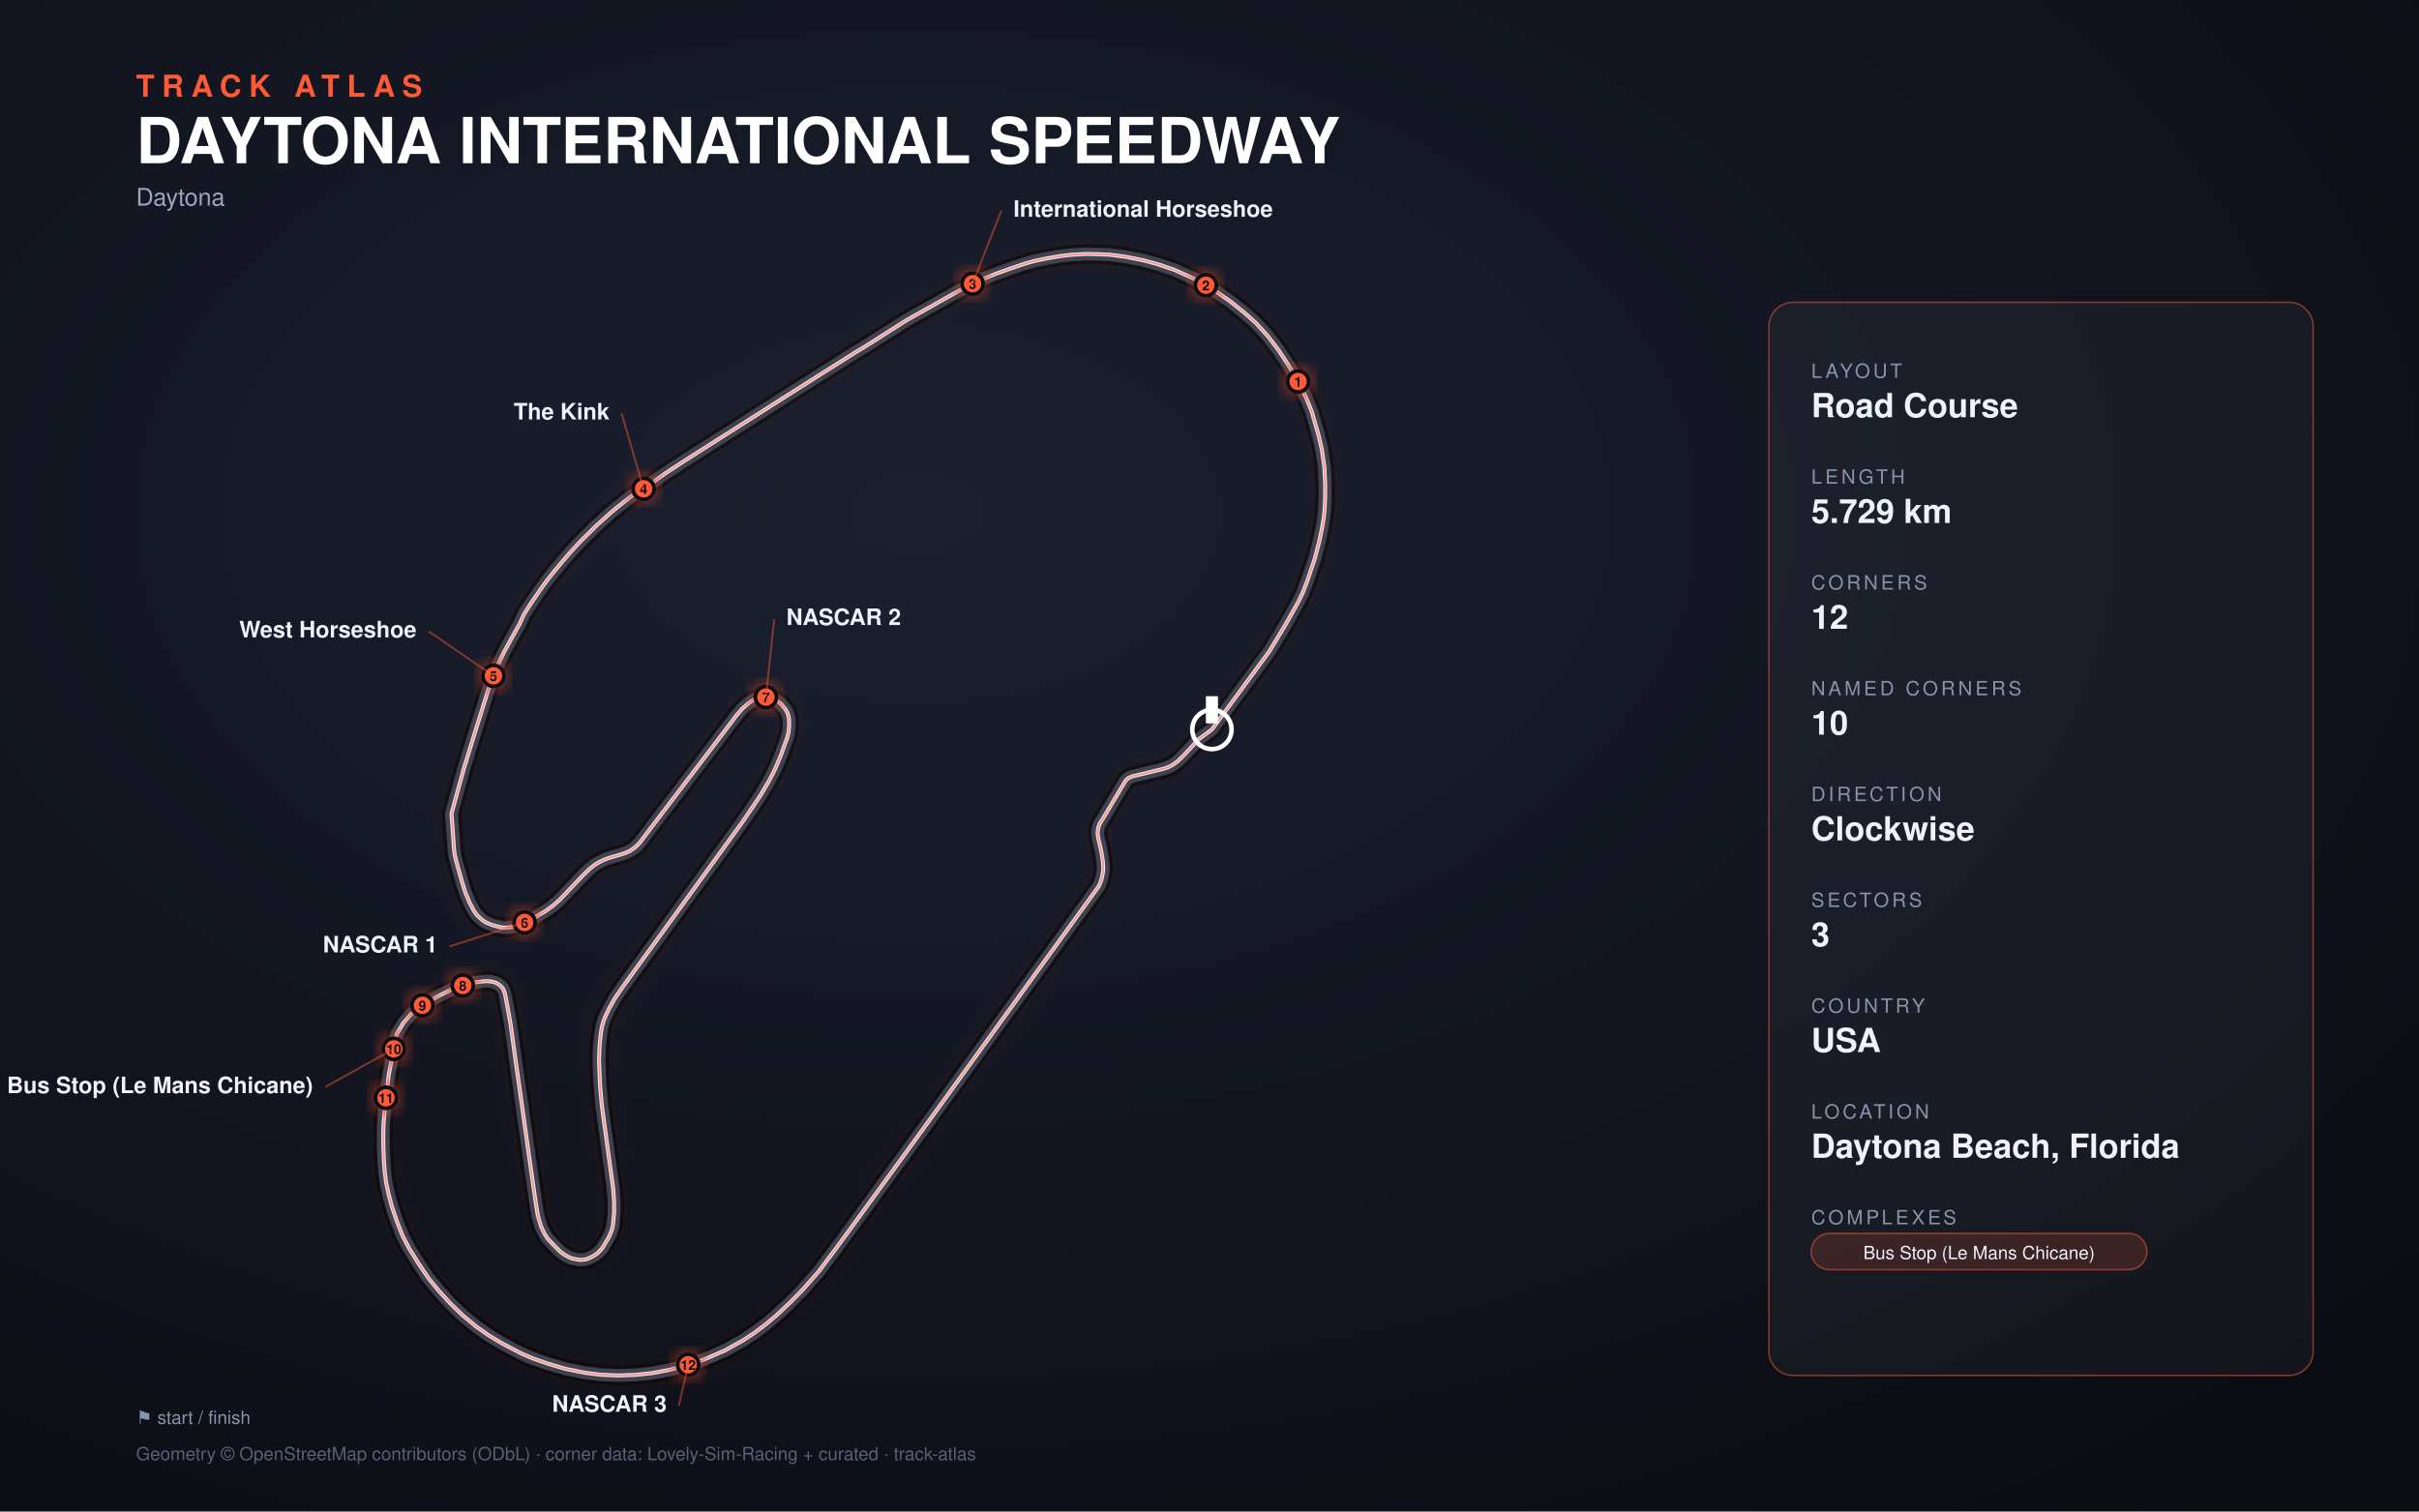
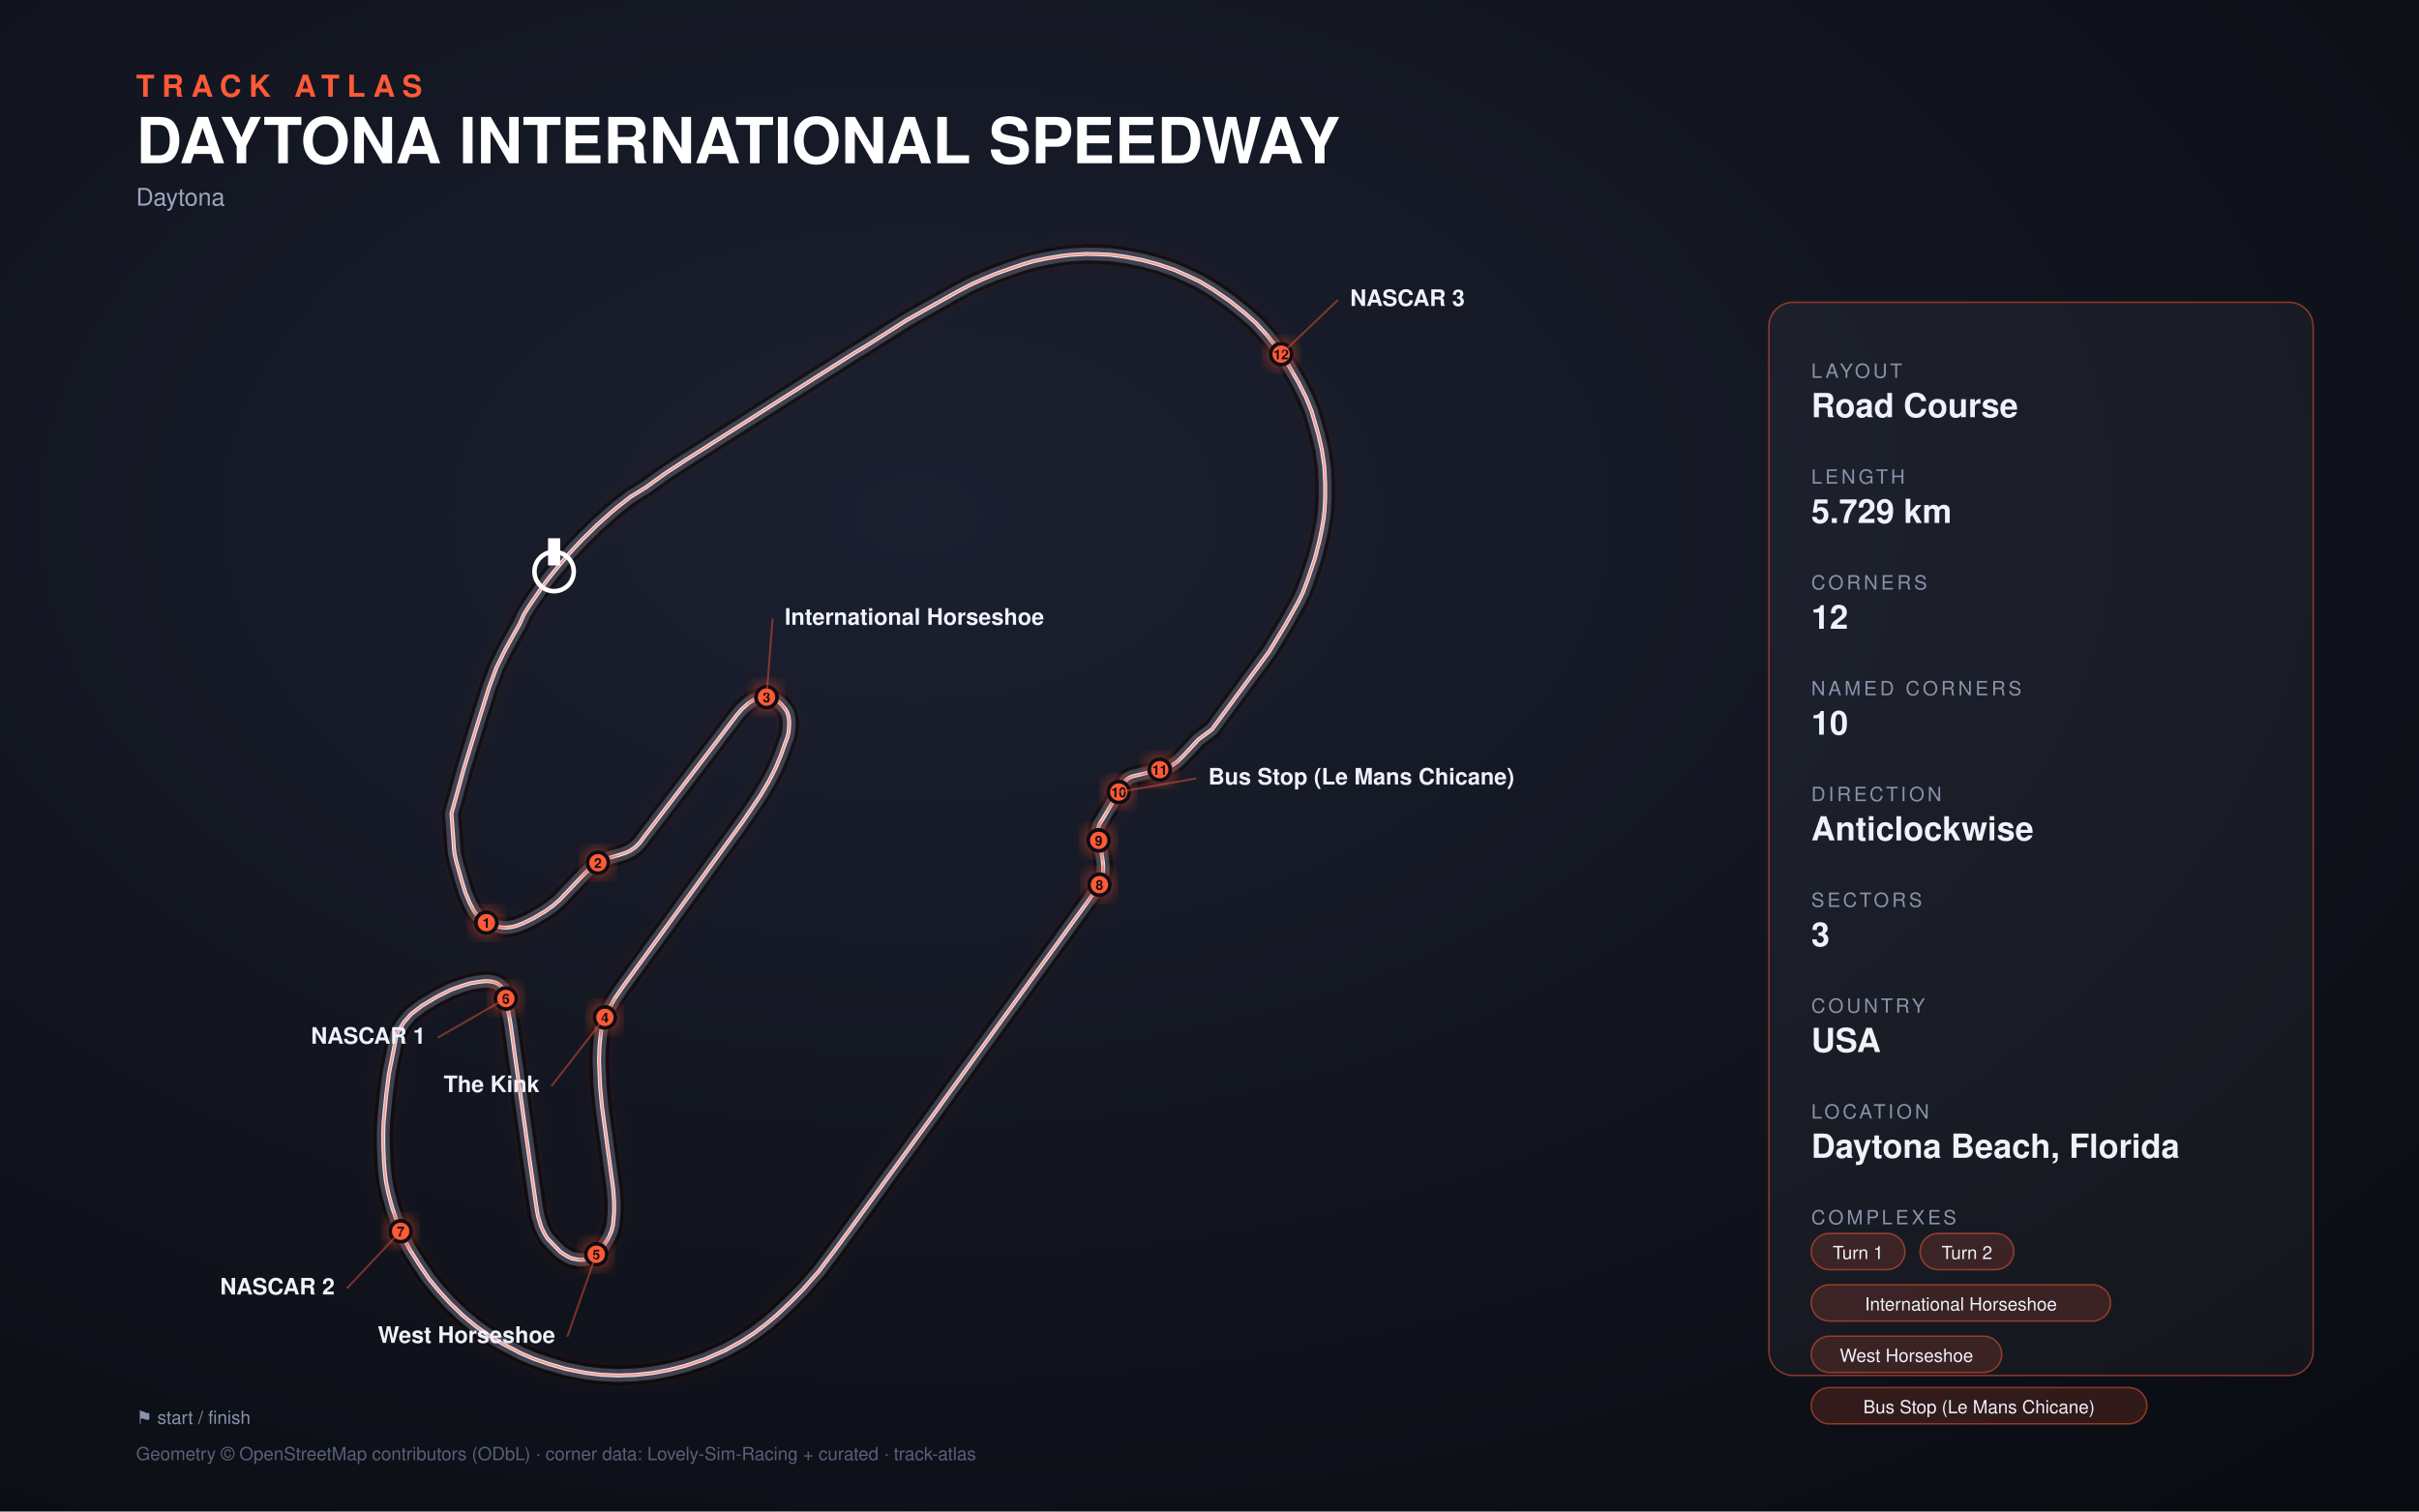
<svg xmlns="http://www.w3.org/2000/svg" width="1600" height="1000" viewBox="0 0 1600 1000" font-family="Helvetica, Arial, sans-serif">
  <defs>
    <radialGradient id="bg" cx="38%" cy="34%" r="85%">
      <stop offset="0%" stop-color="#1b2030" />
      <stop offset="55%" stop-color="#12151f" />
      <stop offset="100%" stop-color="#0a0c12" />
    </radialGradient>
    <linearGradient id="accent" x1="0" y1="0" x2="1" y2="1">
      <stop offset="0%" stop-color="#ff5a36" />
      <stop offset="100%" stop-color="#ffffff" />
    </linearGradient>
    <filter id="glow" x="-40%" y="-40%" width="180%" height="180%">
      <feGaussianBlur stdDeviation="6" result="b" />
      <feMerge>
        <feMergeNode in="b" />
        <feMergeNode in="SourceGraphic" />
      </feMerge>
    </filter>
  </defs>
  <rect width="1600" height="1000" fill="url(#bg)" />
  <path d="M 801.6,482.6 L 839.6,430.9 L 850.2,413.4 L 858.8,398.1 L 861.7,392.1 L 864.9,383.7 L 869.7,369.4 L 872.6,358.2 L 874.4,349.5 L 875.5,343.0 L 876.1,337.3 L 876.5,329.2 L 876.5,320.1 L 876.0,309.1 L 874.3,297.4 L 872.0,287.5 L 867.6,272.2 L 863.9,263.1 L 858.9,253.1 L 852.1,241.4 L 845.4,231.3 L 838.6,222.4 L 830.6,213.6 L 823.3,207.1 L 813.6,199.3 L 802.6,191.7 L 793.5,186.2 L 785.0,182.2 L 776.7,178.5 L 765.7,174.8 L 756.2,172.2 L 744.6,169.9 L 734.0,168.5 L 726.5,168.2 L 718.8,168.0 L 708.1,168.6 L 701.5,169.4 L 692.6,170.9 L 684.0,172.7 L 676.7,174.8 L 668.2,177.7 L 658.7,181.1 L 651.2,184.2 L 642.7,188.0 L 633.3,192.9 L 599.7,211.8 L 571.5,229.7 L 566.1,232.9 L 519.8,262.2 L 490.3,281.0 L 453.6,304.3 L 439.7,313.4 L 427.1,322.5 L 416.9,328.8 L 412.6,332.2 L 408.6,335.3 L 404.1,339.1 L 399.4,343.3 L 394.7,347.5 L 390.0,352.2 L 385.3,356.8 L 380.7,361.6 L 376.0,366.8 L 371.5,372.1 L 366.5,378.1 L 362.1,383.6 L 358.3,388.8 L 354.1,394.9 L 350.3,400.5 L 346.5,406.5 L 343.7,412.8 L 338.3,422.4 L 333.7,430.8 L 328.4,441.6 L 323.4,455.0 L 315.0,481.8 L 306.8,508.5 L 298.6,538.3 L 299.9,555.8 L 300.2,561.0 L 300.7,565.2 L 301.8,570.0 L 305.3,582.4 L 307.8,590.5 L 310.7,597.4 L 313.5,602.7 L 315.8,605.8 L 319.4,609.0 L 321.7,610.4 L 325.3,611.9 L 328.9,612.9 L 331.9,613.6 L 334.6,613.7 L 337.1,613.5 L 339.8,613.0 L 342.7,612.1 L 346.0,610.8 L 352.7,607.6 L 360.7,602.8 L 365.6,599.3 L 370.0,595.5 L 385.1,579.6 L 389.7,575.1 L 393.2,572.3 L 395.9,570.6 L 399.5,568.8 L 403.5,567.4 L 410.3,565.4 L 413.7,564.3 L 416.9,562.8 L 420.2,560.5 L 423.3,557.4 L 426.0,553.7 L 475.4,488.8 L 486.9,473.6 L 490.8,469.0 L 495.4,465.0 L 498.2,463.2 L 500.8,462.1 L 503.8,461.3 L 506.3,461.1 L 509.1,461.4 L 511.3,462.2 L 513.9,463.6 L 516.5,465.6 L 519.4,469.1 L 520.8,471.5 L 521.6,474.2 L 522.0,477.4 L 521.9,480.7 L 521.6,484.4 L 520.7,488.1 L 519.2,492.1 L 516.6,499.4 L 513.3,507.4 L 511.3,511.5 L 508.5,516.9 L 503.0,526.2 L 498.1,533.5 L 491.3,543.5 L 454.9,593.7 L 416.4,646.7 L 411.7,653.2 L 406.6,660.6 L 402.9,667.2 L 400.2,672.9 L 399.1,675.8 L 398.2,679.0 L 397.5,683.1 L 397.0,687.2 L 396.5,693.0 L 396.2,701.8 L 396.9,718.5 L 398.1,731.7 L 401.7,758.1 L 402.7,765.3 L 405.6,786.6 L 406.2,795.3 L 406.2,802.3 L 405.4,810.8 L 404.5,814.3 L 402.7,818.5 L 398.3,825.9 L 395.0,829.3 L 392.9,830.7 L 390.5,832.0 L 388.1,833.0 L 386.0,833.4 L 383.5,833.5 L 381.5,833.2 L 378.3,832.6 L 375.9,831.5 L 373.1,829.9 L 370.6,828.1 L 367.7,825.2 L 364.9,822.3 L 362.1,819.3 L 360.1,816.1 L 357.9,811.5 L 355.8,804.5 L 354.7,798.0 L 349.8,763.8 L 342.7,713.3 L 340.9,700.8 L 337.7,677.4 L 335.2,663.6 L 333.9,657.1 L 332.7,654.0 L 331.2,652.4 L 329.6,651.0 L 327.5,650.0 L 324.6,649.3 L 322.3,649.1 L 320.0,649.2 L 316.0,649.7 L 310.8,650.6 L 305.6,652.2 L 298.3,654.8 L 288.7,659.6 L 278.9,665.5 L 271.9,670.9 L 267.0,676.5 L 262.4,684.1 L 260.1,696.0 L 257.3,710.1 L 255.4,724.7 L 253.7,743.0 L 253.5,751.1 L 253.6,760.0 L 254.0,769.1 L 254.5,775.3 L 255.3,781.9 L 256.9,789.6 L 259.2,798.3 L 262.6,808.3 L 266.3,817.6 L 270.6,825.9 L 276.9,836.0 L 283.6,845.9 L 290.0,853.7 L 297.7,862.2 L 305.8,870.0 L 314.8,877.5 L 323.3,883.5 L 332.1,888.8 L 344.7,895.4 L 352.6,898.8 L 362.4,902.2 L 374.0,905.6 L 386.9,908.2 L 397.3,909.5 L 408.9,910.0 L 420.2,909.6 L 431.5,908.4 L 442.6,906.3 L 453.2,903.6 L 466.5,899.1 L 479.7,893.3 L 491.1,887.0 L 498.6,882.1 L 506.3,876.3 L 513.8,870.0 L 522.4,861.9 L 530.9,853.3 L 541.6,841.1 L 552.5,826.6 L 563.4,811.7 L 607.1,751.7 L 726.8,586.3 L 727.8,583.9 L 728.4,582.3 L 729.0,580.0 L 729.4,577.7 L 729.7,575.5 L 729.7,573.5 L 729.6,571.2 L 729.3,568.8 L 728.9,566.2 L 728.4,563.1 L 726.5,554.9 L 726.2,553.1 L 726.0,551.6 L 726.1,550.0 L 726.3,548.3 L 726.8,546.6 L 727.4,544.9 L 729.5,541.6 L 744.3,516.8 L 745.1,515.9 L 746.1,515.0 L 747.5,514.2 L 749.5,513.5 L 751.7,513.0 L 758.3,511.4 L 766.0,509.5 L 768.9,508.8 L 771.6,508.0 L 775.1,506.4 L 778.9,503.7 L 782.7,500.0 L 785.8,496.7 L 792.6,489.3 L 801.6,482.6 Z" fill="none" stroke="#000000" stroke-opacity="0.5" stroke-width="13" stroke-linejoin="round" stroke-linecap="round" />
  <path d="M 801.6,482.6 L 839.6,430.9 L 850.2,413.4 L 858.8,398.1 L 861.7,392.1 L 864.9,383.7 L 869.7,369.4 L 872.6,358.2 L 874.4,349.5 L 875.5,343.0 L 876.1,337.3 L 876.5,329.2 L 876.5,320.1 L 876.0,309.1 L 874.3,297.4 L 872.0,287.5 L 867.6,272.2 L 863.9,263.1 L 858.9,253.1 L 852.1,241.4 L 845.4,231.3 L 838.6,222.4 L 830.6,213.6 L 823.3,207.1 L 813.6,199.3 L 802.6,191.7 L 793.5,186.2 L 785.0,182.2 L 776.7,178.5 L 765.7,174.8 L 756.2,172.2 L 744.6,169.9 L 734.0,168.5 L 726.5,168.2 L 718.8,168.0 L 708.1,168.6 L 701.5,169.4 L 692.6,170.9 L 684.0,172.7 L 676.7,174.8 L 668.2,177.7 L 658.7,181.1 L 651.2,184.2 L 642.7,188.0 L 633.3,192.9 L 599.7,211.8 L 571.5,229.7 L 566.1,232.9 L 519.8,262.2 L 490.3,281.0 L 453.6,304.3 L 439.7,313.4 L 427.1,322.5 L 416.9,328.8 L 412.6,332.2 L 408.6,335.3 L 404.1,339.1 L 399.4,343.3 L 394.7,347.5 L 390.0,352.2 L 385.3,356.8 L 380.7,361.6 L 376.0,366.8 L 371.5,372.1 L 366.5,378.1 L 362.1,383.6 L 358.3,388.8 L 354.1,394.9 L 350.3,400.5 L 346.5,406.5 L 343.7,412.8 L 338.3,422.4 L 333.7,430.8 L 328.4,441.6 L 323.4,455.0 L 315.0,481.8 L 306.8,508.5 L 298.6,538.3 L 299.9,555.8 L 300.2,561.0 L 300.7,565.2 L 301.8,570.0 L 305.3,582.4 L 307.8,590.5 L 310.7,597.4 L 313.5,602.7 L 315.8,605.8 L 319.4,609.0 L 321.7,610.4 L 325.3,611.9 L 328.9,612.9 L 331.9,613.6 L 334.6,613.7 L 337.1,613.5 L 339.8,613.0 L 342.7,612.1 L 346.0,610.8 L 352.7,607.6 L 360.7,602.8 L 365.6,599.3 L 370.0,595.5 L 385.1,579.6 L 389.7,575.1 L 393.2,572.3 L 395.9,570.6 L 399.5,568.8 L 403.5,567.4 L 410.3,565.4 L 413.7,564.3 L 416.9,562.8 L 420.2,560.5 L 423.3,557.4 L 426.0,553.7 L 475.4,488.8 L 486.9,473.6 L 490.8,469.0 L 495.4,465.0 L 498.2,463.2 L 500.8,462.1 L 503.8,461.3 L 506.3,461.1 L 509.1,461.4 L 511.3,462.2 L 513.9,463.6 L 516.5,465.6 L 519.4,469.1 L 520.8,471.5 L 521.6,474.2 L 522.0,477.4 L 521.9,480.7 L 521.6,484.4 L 520.7,488.1 L 519.2,492.1 L 516.6,499.4 L 513.3,507.4 L 511.3,511.5 L 508.5,516.9 L 503.0,526.2 L 498.1,533.5 L 491.3,543.5 L 454.9,593.7 L 416.4,646.7 L 411.7,653.2 L 406.6,660.6 L 402.9,667.2 L 400.2,672.9 L 399.1,675.8 L 398.2,679.0 L 397.5,683.1 L 397.0,687.2 L 396.5,693.0 L 396.2,701.8 L 396.9,718.5 L 398.1,731.7 L 401.7,758.1 L 402.7,765.3 L 405.6,786.6 L 406.2,795.3 L 406.2,802.3 L 405.4,810.8 L 404.5,814.3 L 402.7,818.5 L 398.3,825.9 L 395.0,829.3 L 392.9,830.7 L 390.5,832.0 L 388.1,833.0 L 386.0,833.4 L 383.5,833.5 L 381.5,833.2 L 378.3,832.6 L 375.9,831.5 L 373.1,829.9 L 370.6,828.1 L 367.7,825.2 L 364.9,822.3 L 362.1,819.3 L 360.1,816.1 L 357.9,811.5 L 355.8,804.5 L 354.7,798.0 L 349.8,763.8 L 342.7,713.3 L 340.9,700.8 L 337.7,677.4 L 335.2,663.6 L 333.9,657.1 L 332.7,654.0 L 331.2,652.4 L 329.6,651.0 L 327.5,650.0 L 324.6,649.3 L 322.3,649.1 L 320.0,649.2 L 316.0,649.7 L 310.8,650.6 L 305.6,652.2 L 298.3,654.8 L 288.7,659.6 L 278.9,665.5 L 271.9,670.9 L 267.0,676.5 L 262.4,684.1 L 260.1,696.0 L 257.3,710.1 L 255.4,724.7 L 253.7,743.0 L 253.5,751.1 L 253.6,760.0 L 254.0,769.1 L 254.5,775.3 L 255.3,781.9 L 256.9,789.6 L 259.2,798.3 L 262.6,808.3 L 266.3,817.6 L 270.6,825.9 L 276.9,836.0 L 283.6,845.9 L 290.0,853.7 L 297.7,862.2 L 305.8,870.0 L 314.8,877.5 L 323.3,883.5 L 332.1,888.8 L 344.7,895.4 L 352.6,898.8 L 362.4,902.2 L 374.0,905.6 L 386.9,908.2 L 397.3,909.5 L 408.9,910.0 L 420.2,909.6 L 431.5,908.4 L 442.6,906.3 L 453.2,903.6 L 466.5,899.1 L 479.7,893.3 L 491.1,887.0 L 498.6,882.1 L 506.3,876.3 L 513.8,870.0 L 522.4,861.9 L 530.9,853.3 L 541.6,841.1 L 552.5,826.6 L 563.4,811.7 L 607.1,751.7 L 726.8,586.3 L 727.8,583.9 L 728.4,582.3 L 729.0,580.0 L 729.4,577.7 L 729.7,575.5 L 729.7,573.5 L 729.6,571.2 L 729.3,568.8 L 728.9,566.2 L 728.4,563.1 L 726.5,554.9 L 726.2,553.1 L 726.0,551.6 L 726.1,550.0 L 726.3,548.3 L 726.8,546.6 L 727.4,544.9 L 729.5,541.6 L 744.3,516.8 L 745.1,515.9 L 746.1,515.0 L 747.5,514.2 L 749.5,513.5 L 751.7,513.0 L 758.3,511.4 L 766.0,509.5 L 768.9,508.8 L 771.6,508.0 L 775.1,506.4 L 778.9,503.7 L 782.7,500.0 L 785.8,496.7 L 792.6,489.3 L 801.6,482.6 Z" fill="none" stroke="#39404f" stroke-width="8.5" stroke-linejoin="round" stroke-linecap="round" />
  <path d="M 801.6,482.6 L 839.6,430.9 L 850.2,413.4 L 858.8,398.1 L 861.7,392.1 L 864.9,383.7 L 869.7,369.4 L 872.6,358.2 L 874.4,349.5 L 875.5,343.0 L 876.1,337.3 L 876.5,329.2 L 876.5,320.1 L 876.0,309.1 L 874.3,297.4 L 872.0,287.5 L 867.6,272.2 L 863.9,263.1 L 858.9,253.1 L 852.1,241.4 L 845.4,231.3 L 838.6,222.4 L 830.6,213.6 L 823.3,207.1 L 813.6,199.3 L 802.6,191.7 L 793.5,186.2 L 785.0,182.2 L 776.7,178.5 L 765.7,174.8 L 756.2,172.2 L 744.6,169.9 L 734.0,168.5 L 726.5,168.2 L 718.8,168.0 L 708.1,168.6 L 701.5,169.4 L 692.6,170.9 L 684.0,172.7 L 676.7,174.8 L 668.2,177.7 L 658.7,181.1 L 651.2,184.2 L 642.7,188.0 L 633.3,192.9 L 599.7,211.8 L 571.5,229.7 L 566.1,232.9 L 519.8,262.2 L 490.3,281.0 L 453.6,304.3 L 439.7,313.4 L 427.1,322.5 L 416.9,328.8 L 412.6,332.2 L 408.6,335.3 L 404.1,339.1 L 399.4,343.3 L 394.7,347.5 L 390.0,352.2 L 385.3,356.8 L 380.7,361.6 L 376.0,366.8 L 371.5,372.1 L 366.5,378.1 L 362.1,383.6 L 358.3,388.8 L 354.1,394.9 L 350.3,400.5 L 346.5,406.5 L 343.7,412.8 L 338.3,422.4 L 333.7,430.8 L 328.4,441.6 L 323.4,455.0 L 315.0,481.8 L 306.8,508.5 L 298.6,538.3 L 299.9,555.8 L 300.2,561.0 L 300.7,565.2 L 301.8,570.0 L 305.3,582.4 L 307.8,590.5 L 310.7,597.4 L 313.5,602.7 L 315.8,605.8 L 319.4,609.0 L 321.7,610.4 L 325.3,611.9 L 328.9,612.9 L 331.9,613.6 L 334.6,613.7 L 337.1,613.5 L 339.8,613.0 L 342.7,612.1 L 346.0,610.8 L 352.7,607.6 L 360.7,602.8 L 365.6,599.3 L 370.0,595.5 L 385.1,579.6 L 389.7,575.1 L 393.2,572.3 L 395.9,570.6 L 399.5,568.8 L 403.5,567.4 L 410.3,565.4 L 413.7,564.3 L 416.9,562.8 L 420.2,560.5 L 423.3,557.4 L 426.0,553.7 L 475.4,488.8 L 486.9,473.6 L 490.8,469.0 L 495.4,465.0 L 498.2,463.2 L 500.8,462.1 L 503.8,461.3 L 506.3,461.1 L 509.1,461.4 L 511.3,462.2 L 513.9,463.6 L 516.5,465.6 L 519.4,469.1 L 520.8,471.5 L 521.6,474.2 L 522.0,477.4 L 521.9,480.7 L 521.6,484.4 L 520.7,488.1 L 519.2,492.1 L 516.6,499.4 L 513.3,507.4 L 511.3,511.5 L 508.5,516.9 L 503.0,526.2 L 498.1,533.5 L 491.3,543.5 L 454.9,593.7 L 416.4,646.7 L 411.7,653.2 L 406.6,660.6 L 402.9,667.2 L 400.2,672.9 L 399.1,675.8 L 398.2,679.0 L 397.5,683.1 L 397.0,687.2 L 396.5,693.0 L 396.2,701.8 L 396.9,718.5 L 398.1,731.7 L 401.7,758.1 L 402.7,765.3 L 405.6,786.6 L 406.2,795.3 L 406.2,802.3 L 405.4,810.8 L 404.5,814.3 L 402.7,818.5 L 398.3,825.9 L 395.0,829.3 L 392.9,830.7 L 390.5,832.0 L 388.1,833.0 L 386.0,833.4 L 383.5,833.5 L 381.5,833.2 L 378.3,832.6 L 375.9,831.5 L 373.1,829.9 L 370.6,828.1 L 367.7,825.2 L 364.9,822.3 L 362.1,819.3 L 360.1,816.1 L 357.9,811.5 L 355.8,804.5 L 354.7,798.0 L 349.8,763.8 L 342.7,713.3 L 340.9,700.8 L 337.7,677.4 L 335.2,663.6 L 333.9,657.1 L 332.7,654.0 L 331.2,652.4 L 329.6,651.0 L 327.5,650.0 L 324.6,649.3 L 322.3,649.1 L 320.0,649.2 L 316.0,649.7 L 310.8,650.6 L 305.6,652.2 L 298.3,654.8 L 288.7,659.6 L 278.9,665.5 L 271.9,670.9 L 267.0,676.5 L 262.4,684.1 L 260.1,696.0 L 257.3,710.1 L 255.4,724.7 L 253.7,743.0 L 253.5,751.1 L 253.6,760.0 L 254.0,769.1 L 254.5,775.3 L 255.3,781.9 L 256.9,789.6 L 259.2,798.3 L 262.6,808.3 L 266.3,817.6 L 270.6,825.9 L 276.9,836.0 L 283.6,845.9 L 290.0,853.7 L 297.7,862.2 L 305.8,870.0 L 314.8,877.5 L 323.3,883.5 L 332.1,888.8 L 344.7,895.4 L 352.6,898.8 L 362.4,902.2 L 374.0,905.6 L 386.9,908.2 L 397.3,909.5 L 408.9,910.0 L 420.2,909.6 L 431.5,908.4 L 442.6,906.3 L 453.2,903.6 L 466.5,899.1 L 479.7,893.3 L 491.1,887.0 L 498.6,882.1 L 506.3,876.3 L 513.8,870.0 L 522.4,861.9 L 530.9,853.3 L 541.6,841.1 L 552.5,826.6 L 563.4,811.7 L 607.1,751.7 L 726.8,586.3 L 727.8,583.9 L 728.4,582.3 L 729.0,580.0 L 729.4,577.7 L 729.7,575.5 L 729.7,573.5 L 729.6,571.2 L 729.3,568.8 L 728.9,566.2 L 728.4,563.1 L 726.5,554.9 L 726.2,553.1 L 726.0,551.6 L 726.1,550.0 L 726.3,548.3 L 726.8,546.6 L 727.4,544.9 L 729.5,541.6 L 744.3,516.8 L 745.1,515.9 L 746.1,515.0 L 747.5,514.2 L 749.5,513.5 L 751.7,513.0 L 758.3,511.4 L 766.0,509.5 L 768.9,508.8 L 771.6,508.0 L 775.1,506.4 L 778.9,503.7 L 782.7,500.0 L 785.8,496.7 L 792.6,489.3 L 801.6,482.6 Z" fill="none" stroke="#e7edf8" stroke-width="2.6" stroke-linejoin="round" stroke-linecap="round" />
  <path d="M 801.6,482.6 L 839.6,430.9 L 850.2,413.4 L 858.8,398.1 L 861.7,392.1 L 864.9,383.7 L 869.7,369.4 L 872.6,358.2 L 874.4,349.5 L 875.5,343.0 L 876.1,337.3 L 876.5,329.2 L 876.5,320.1 L 876.0,309.1 L 874.3,297.4 L 872.0,287.5 L 867.6,272.2 L 863.9,263.1 L 858.9,253.1 L 852.1,241.4 L 845.4,231.3 L 838.6,222.4 L 830.6,213.6 L 823.3,207.1 L 813.6,199.3 L 802.6,191.7 L 793.5,186.2 L 785.0,182.2 L 776.7,178.5 L 765.7,174.8 L 756.2,172.2 L 744.6,169.9 L 734.0,168.5 L 726.5,168.2 L 718.8,168.0 L 708.1,168.6 L 701.5,169.4 L 692.6,170.9 L 684.0,172.7 L 676.7,174.8 L 668.2,177.7 L 658.7,181.1 L 651.2,184.2 L 642.7,188.0 L 633.3,192.9 L 599.7,211.8 L 571.5,229.7 L 566.1,232.9 L 519.8,262.2 L 490.3,281.0 L 453.6,304.3 L 439.7,313.4 L 427.1,322.5 L 416.9,328.8 L 412.6,332.2 L 408.6,335.3 L 404.1,339.1 L 399.4,343.3 L 394.7,347.5 L 390.0,352.2 L 385.3,356.8 L 380.7,361.6 L 376.0,366.8 L 371.5,372.1 L 366.5,378.1 L 362.1,383.6 L 358.3,388.8 L 354.1,394.9 L 350.3,400.5 L 346.5,406.5 L 343.7,412.8 L 338.3,422.4 L 333.7,430.8 L 328.4,441.6 L 323.4,455.0 L 315.0,481.8 L 306.8,508.5 L 298.6,538.3 L 299.9,555.8 L 300.2,561.0 L 300.7,565.2 L 301.8,570.0 L 305.3,582.4 L 307.8,590.5 L 310.7,597.4 L 313.5,602.7 L 315.8,605.8 L 319.4,609.0 L 321.7,610.4 L 325.3,611.9 L 328.9,612.9 L 331.9,613.6 L 334.6,613.7 L 337.1,613.5 L 339.8,613.0 L 342.7,612.1 L 346.0,610.8 L 352.7,607.6 L 360.7,602.8 L 365.6,599.3 L 370.0,595.5 L 385.1,579.6 L 389.7,575.1 L 393.2,572.3 L 395.9,570.6 L 399.5,568.8 L 403.5,567.4 L 410.3,565.4 L 413.7,564.3 L 416.9,562.8 L 420.2,560.5 L 423.3,557.4 L 426.0,553.7 L 475.4,488.8 L 486.9,473.6 L 490.8,469.0 L 495.4,465.0 L 498.2,463.2 L 500.8,462.1 L 503.8,461.3 L 506.3,461.1 L 509.1,461.4 L 511.3,462.2 L 513.9,463.6 L 516.5,465.6 L 519.4,469.1 L 520.8,471.5 L 521.6,474.2 L 522.0,477.4 L 521.9,480.7 L 521.6,484.4 L 520.7,488.1 L 519.2,492.1 L 516.6,499.4 L 513.3,507.4 L 511.3,511.5 L 508.5,516.9 L 503.0,526.2 L 498.1,533.5 L 491.3,543.5 L 454.9,593.7 L 416.4,646.7 L 411.7,653.2 L 406.6,660.6 L 402.9,667.2 L 400.2,672.9 L 399.1,675.8 L 398.2,679.0 L 397.5,683.1 L 397.0,687.2 L 396.5,693.0 L 396.2,701.8 L 396.9,718.5 L 398.1,731.7 L 401.7,758.1 L 402.7,765.3 L 405.6,786.6 L 406.2,795.3 L 406.2,802.3 L 405.4,810.8 L 404.5,814.3 L 402.7,818.5 L 398.3,825.9 L 395.0,829.3 L 392.9,830.7 L 390.5,832.0 L 388.1,833.0 L 386.0,833.4 L 383.5,833.5 L 381.5,833.2 L 378.3,832.6 L 375.9,831.5 L 373.1,829.9 L 370.6,828.1 L 367.7,825.2 L 364.9,822.3 L 362.1,819.3 L 360.1,816.1 L 357.9,811.5 L 355.8,804.5 L 354.7,798.0 L 349.8,763.8 L 342.7,713.3 L 340.9,700.8 L 337.7,677.4 L 335.2,663.6 L 333.9,657.1 L 332.7,654.0 L 331.2,652.4 L 329.6,651.0 L 327.5,650.0 L 324.6,649.3 L 322.3,649.1 L 320.0,649.2 L 316.0,649.7 L 310.8,650.6 L 305.6,652.2 L 298.3,654.8 L 288.7,659.6 L 278.9,665.5 L 271.9,670.9 L 267.0,676.5 L 262.4,684.1 L 260.1,696.0 L 257.3,710.1 L 255.4,724.7 L 253.7,743.0 L 253.5,751.1 L 253.6,760.0 L 254.0,769.1 L 254.5,775.3 L 255.3,781.9 L 256.9,789.6 L 259.2,798.3 L 262.6,808.3 L 266.3,817.6 L 270.6,825.9 L 276.9,836.0 L 283.6,845.9 L 290.0,853.7 L 297.7,862.2 L 305.8,870.0 L 314.8,877.5 L 323.3,883.5 L 332.1,888.8 L 344.7,895.4 L 352.6,898.8 L 362.4,902.2 L 374.0,905.6 L 386.9,908.2 L 397.3,909.5 L 408.9,910.0 L 420.2,909.6 L 431.5,908.4 L 442.6,906.3 L 453.2,903.6 L 466.5,899.1 L 479.7,893.3 L 491.1,887.0 L 498.6,882.1 L 506.3,876.3 L 513.8,870.0 L 522.4,861.9 L 530.9,853.3 L 541.6,841.1 L 552.5,826.6 L 563.4,811.7 L 607.1,751.7 L 726.8,586.3 L 727.8,583.9 L 728.4,582.3 L 729.0,580.0 L 729.4,577.7 L 729.7,575.5 L 729.7,573.5 L 729.6,571.2 L 729.3,568.8 L 728.9,566.2 L 728.4,563.1 L 726.5,554.9 L 726.2,553.1 L 726.0,551.6 L 726.1,550.0 L 726.3,548.3 L 726.8,546.6 L 727.4,544.9 L 729.5,541.6 L 744.3,516.8 L 745.1,515.9 L 746.1,515.0 L 747.5,514.2 L 749.5,513.5 L 751.7,513.0 L 758.3,511.4 L 766.0,509.5 L 768.9,508.8 L 771.6,508.0 L 775.1,506.4 L 778.9,503.7 L 782.7,500.0 L 785.8,496.7 L 792.6,489.3 L 801.6,482.6 Z" fill="none" stroke="#ff5a36" stroke-opacity="0.55" stroke-width="1.2" stroke-linejoin="round" filter="url(#glow)" />
-   <circle cx="801.6" cy="482.6" r="13" fill="none" stroke="#ffffff" stroke-width="3" />
-   <rect x="797.6" y="460.6" width="8" height="18" fill="#ffffff" />
-   <circle cx="858.6" cy="252.4" r="7" fill="#ff5a36" stroke="#0a0c12" stroke-width="2.5" filter="url(#glow)" />
-   <text x="858.6" y="255.8" font-size="9" font-weight="700" fill="#0a0c12" text-anchor="middle">1</text>
-   <circle cx="797.6" cy="188.7" r="7" fill="#ff5a36" stroke="#0a0c12" stroke-width="2.5" filter="url(#glow)" />
-   <text x="797.6" y="192.1" font-size="9" font-weight="700" fill="#0a0c12" text-anchor="middle">2</text>
-   <circle cx="643.3" cy="187.7" r="7" fill="#ff5a36" stroke="#0a0c12" stroke-width="2.5" filter="url(#glow)" />
-   <text x="643.3" y="191.1" font-size="9" font-weight="700" fill="#0a0c12" text-anchor="middle">3</text>
-   <circle cx="425.7" cy="323.4" r="7" fill="#ff5a36" stroke="#0a0c12" stroke-width="2.5" filter="url(#glow)" />
-   <text x="425.7" y="326.8" font-size="9" font-weight="700" fill="#0a0c12" text-anchor="middle">4</text>
-   <circle cx="326.4" cy="447.1" r="7" fill="#ff5a36" stroke="#0a0c12" stroke-width="2.5" filter="url(#glow)" />
-   <text x="326.4" y="450.5" font-size="9" font-weight="700" fill="#0a0c12" text-anchor="middle">5</text>
-   <circle cx="347.0" cy="610.3" r="7" fill="#ff5a36" stroke="#0a0c12" stroke-width="2.5" filter="url(#glow)" />
-   <text x="347.0" y="613.7" font-size="9" font-weight="700" fill="#0a0c12" text-anchor="middle">6</text>
-   <circle cx="506.6" cy="461.2" r="7" fill="#ff5a36" stroke="#0a0c12" stroke-width="2.5" filter="url(#glow)" />
-   <text x="506.6" y="464.6" font-size="9" font-weight="700" fill="#0a0c12" text-anchor="middle">7</text>
-   <circle cx="306.1" cy="652.0" r="7" fill="#ff5a36" stroke="#0a0c12" stroke-width="2.5" filter="url(#glow)" />
-   <text x="306.1" y="655.4" font-size="9" font-weight="700" fill="#0a0c12" text-anchor="middle">8</text>
-   <circle cx="279.4" cy="665.1" r="7" fill="#ff5a36" stroke="#0a0c12" stroke-width="2.5" filter="url(#glow)" />
-   <text x="279.4" y="668.5" font-size="9" font-weight="700" fill="#0a0c12" text-anchor="middle">9</text>
-   <circle cx="260.5" cy="693.9" r="7" fill="#ff5a36" stroke="#0a0c12" stroke-width="2.5" filter="url(#glow)" />
-   <text x="260.5" y="697.3" font-size="9" font-weight="700" fill="#0a0c12" text-anchor="middle">10</text>
-   <circle cx="255.3" cy="726.3" r="7" fill="#ff5a36" stroke="#0a0c12" stroke-width="2.5" filter="url(#glow)" />
-   <text x="255.3" y="729.7" font-size="9" font-weight="700" fill="#0a0c12" text-anchor="middle">11</text>
-   <circle cx="455.2" cy="902.9" r="7" fill="#ff5a36" stroke="#0a0c12" stroke-width="2.5" filter="url(#glow)" />
-   <text x="455.2" y="906.3" font-size="9" font-weight="700" fill="#0a0c12" text-anchor="middle">12</text>
-   <line x1="643.3" y1="187.7" x2="662.3" y2="139.4" stroke="#ff5a36" stroke-opacity="0.45" stroke-width="1.3" />
-   <text x="670.3" y="143.4" font-size="15" font-weight="600" fill="#eef2fb" text-anchor="start">International Horseshoe</text>
-   <line x1="425.7" y1="323.4" x2="411.1" y2="273.5" stroke="#ff5a36" stroke-opacity="0.45" stroke-width="1.3" />
-   <text x="403.1" y="277.5" font-size="15" font-weight="600" fill="#eef2fb" text-anchor="end">The Kink</text>
-   <line x1="326.4" y1="447.1" x2="283.5" y2="417.7" stroke="#ff5a36" stroke-opacity="0.45" stroke-width="1.3" />
-   <text x="275.5" y="421.7" font-size="15" font-weight="600" fill="#eef2fb" text-anchor="end">West Horseshoe</text>
-   <line x1="347.0" y1="610.3" x2="297.4" y2="626.1" stroke="#ff5a36" stroke-opacity="0.45" stroke-width="1.3" />
-   <text x="289.4" y="630.1" font-size="15" font-weight="600" fill="#eef2fb" text-anchor="end">NASCAR 1</text>
-   <line x1="506.6" y1="461.2" x2="512.1" y2="409.5" stroke="#ff5a36" stroke-opacity="0.45" stroke-width="1.3" />
-   <text x="520.1" y="413.5" font-size="15" font-weight="600" fill="#eef2fb" text-anchor="start">NASCAR 2</text>
-   <line x1="260.5" y1="693.9" x2="215.0" y2="719.2" stroke="#ff5a36" stroke-opacity="0.45" stroke-width="1.3" />
-   <text x="207.0" y="723.2" font-size="15" font-weight="600" fill="#eef2fb" text-anchor="end">Bus Stop (Le Mans Chicane)</text>
-   <line x1="455.2" y1="902.9" x2="449.0" y2="930.0" stroke="#ff5a36" stroke-opacity="0.45" stroke-width="1.3" />
-   <text x="441.0" y="934.0" font-size="15" font-weight="600" fill="#eef2fb" text-anchor="end">NASCAR 3</text>
+   <circle cx="366.5" cy="378.1" r="13" fill="none" stroke="#ffffff" stroke-width="3" />
+   <rect x="362.5" y="356.1" width="8" height="18" fill="#ffffff" />
+   <circle cx="321.7" cy="610.4" r="7" fill="#ff5a36" stroke="#0a0c12" stroke-width="2.5" filter="url(#glow)" />
+   <text x="321.7" y="613.8" font-size="9" font-weight="700" fill="#0a0c12" text-anchor="middle">1</text>
+   <circle cx="395.5" cy="570.8" r="7" fill="#ff5a36" stroke="#0a0c12" stroke-width="2.5" filter="url(#glow)" />
+   <text x="395.5" y="574.2" font-size="9" font-weight="700" fill="#0a0c12" text-anchor="middle">2</text>
+   <circle cx="507.0" cy="461.2" r="7" fill="#ff5a36" stroke="#0a0c12" stroke-width="2.5" filter="url(#glow)" />
+   <text x="507.0" y="464.6" font-size="9" font-weight="700" fill="#0a0c12" text-anchor="middle">3</text>
+   <circle cx="400.1" cy="673.1" r="7" fill="#ff5a36" stroke="#0a0c12" stroke-width="2.5" filter="url(#glow)" />
+   <text x="400.1" y="676.5" font-size="9" font-weight="700" fill="#0a0c12" text-anchor="middle">4</text>
+   <circle cx="394.4" cy="829.8" r="7" fill="#ff5a36" stroke="#0a0c12" stroke-width="2.5" filter="url(#glow)" />
+   <text x="394.4" y="833.2" font-size="9" font-weight="700" fill="#0a0c12" text-anchor="middle">5</text>
+   <circle cx="334.6" cy="660.6" r="7" fill="#ff5a36" stroke="#0a0c12" stroke-width="2.5" filter="url(#glow)" />
+   <text x="334.6" y="664.0" font-size="9" font-weight="700" fill="#0a0c12" text-anchor="middle">6</text>
+   <circle cx="265.0" cy="814.6" r="7" fill="#ff5a36" stroke="#0a0c12" stroke-width="2.5" filter="url(#glow)" />
+   <text x="265.0" y="818.0" font-size="9" font-weight="700" fill="#0a0c12" text-anchor="middle">7</text>
+   <circle cx="727.2" cy="585.3" r="7" fill="#ff5a36" stroke="#0a0c12" stroke-width="2.5" filter="url(#glow)" />
+   <text x="727.2" y="588.7" font-size="9" font-weight="700" fill="#0a0c12" text-anchor="middle">8</text>
+   <circle cx="726.7" cy="556.0" r="7" fill="#ff5a36" stroke="#0a0c12" stroke-width="2.5" filter="url(#glow)" />
+   <text x="726.7" y="559.4" font-size="9" font-weight="700" fill="#0a0c12" text-anchor="middle">9</text>
+   <circle cx="740.0" cy="524.0" r="7" fill="#ff5a36" stroke="#0a0c12" stroke-width="2.5" filter="url(#glow)" />
+   <text x="740.0" y="527.4" font-size="9" font-weight="700" fill="#0a0c12" text-anchor="middle">10</text>
+   <circle cx="767.1" cy="509.2" r="7" fill="#ff5a36" stroke="#0a0c12" stroke-width="2.5" filter="url(#glow)" />
+   <text x="767.1" y="512.6" font-size="9" font-weight="700" fill="#0a0c12" text-anchor="middle">11</text>
+   <circle cx="847.4" cy="234.3" r="7" fill="#ff5a36" stroke="#0a0c12" stroke-width="2.5" filter="url(#glow)" />
+   <text x="847.4" y="237.7" font-size="9" font-weight="700" fill="#0a0c12" text-anchor="middle">12</text>
+   <line x1="507.0" y1="461.2" x2="511.0" y2="409.3" stroke="#ff5a36" stroke-opacity="0.45" stroke-width="1.3" />
+   <text x="519.0" y="413.3" font-size="15" font-weight="600" fill="#eef2fb" text-anchor="start">International Horseshoe</text>
+   <line x1="394.4" y1="829.8" x2="375.2" y2="884.4" stroke="#ff5a36" stroke-opacity="0.45" stroke-width="1.3" />
+   <text x="367.2" y="888.4" font-size="15" font-weight="600" fill="#eef2fb" text-anchor="end">West Horseshoe</text>
+   <line x1="740.0" y1="524.0" x2="791.2" y2="515.0" stroke="#ff5a36" stroke-opacity="0.45" stroke-width="1.3" />
+   <text x="799.2" y="519.0" font-size="15" font-weight="600" fill="#eef2fb" text-anchor="start">Bus Stop (Le Mans Chicane)</text>
+   <line x1="400.1" y1="673.1" x2="364.8" y2="718.5" stroke="#ff5a36" stroke-opacity="0.45" stroke-width="1.3" />
+   <text x="356.8" y="722.5" font-size="15" font-weight="600" fill="#eef2fb" text-anchor="end">The Kink</text>
+   <line x1="334.6" y1="660.6" x2="289.5" y2="686.5" stroke="#ff5a36" stroke-opacity="0.45" stroke-width="1.3" />
+   <text x="281.5" y="690.5" font-size="15" font-weight="600" fill="#eef2fb" text-anchor="end">NASCAR 1</text>
+   <line x1="265.0" y1="814.6" x2="229.4" y2="852.4" stroke="#ff5a36" stroke-opacity="0.45" stroke-width="1.3" />
+   <text x="221.4" y="856.4" font-size="15" font-weight="600" fill="#eef2fb" text-anchor="end">NASCAR 2</text>
+   <line x1="847.4" y1="234.3" x2="885.0" y2="198.4" stroke="#ff5a36" stroke-opacity="0.45" stroke-width="1.3" />
+   <text x="893.0" y="202.4" font-size="15" font-weight="600" fill="#eef2fb" text-anchor="start">NASCAR 3</text>
  <text x="90" y="64" font-size="20" letter-spacing="5" fill="#ff5a36" font-weight="700">TRACK ATLAS</text>
  <text x="90" y="108" font-size="42" font-weight="800" fill="#ffffff">DAYTONA INTERNATIONAL SPEEDWAY</text>
  <text x="90" y="136" font-size="16" fill="#9aa6bd">Daytona</text>
  <rect x="1170" y="200" width="360" height="710" rx="16" fill="#ffffff" fill-opacity="0.04" stroke="#ff5a36" stroke-opacity="0.5" />
  <text x="1198" y="250" font-size="13" letter-spacing="2" fill="#8794ab">LAYOUT</text>
  <text x="1198" y="276" font-size="22" font-weight="700" fill="#eef2fb">Road Course</text>
  <text x="1198" y="320" font-size="13" letter-spacing="2" fill="#8794ab">LENGTH</text>
  <text x="1198" y="346" font-size="22" font-weight="700" fill="#eef2fb">5.729 km</text>
  <text x="1198" y="390" font-size="13" letter-spacing="2" fill="#8794ab">CORNERS</text>
  <text x="1198" y="416" font-size="22" font-weight="700" fill="#eef2fb">12</text>
  <text x="1198" y="460" font-size="13" letter-spacing="2" fill="#8794ab">NAMED CORNERS</text>
  <text x="1198" y="486" font-size="22" font-weight="700" fill="#eef2fb">10</text>
  <text x="1198" y="530" font-size="13" letter-spacing="2" fill="#8794ab">DIRECTION</text>
-   <text x="1198" y="556" font-size="22" font-weight="700" fill="#eef2fb">Clockwise</text>
+   <text x="1198" y="556" font-size="22" font-weight="700" fill="#eef2fb">Anticlockwise</text>
  <text x="1198" y="600" font-size="13" letter-spacing="2" fill="#8794ab">SECTORS</text>
  <text x="1198" y="626" font-size="22" font-weight="700" fill="#eef2fb">3</text>
  <text x="1198" y="670" font-size="13" letter-spacing="2" fill="#8794ab">COUNTRY</text>
  <text x="1198" y="696" font-size="22" font-weight="700" fill="#eef2fb">USA</text>
  <text x="1198" y="740" font-size="13" letter-spacing="2" fill="#8794ab">LOCATION</text>
  <text x="1198" y="766" font-size="22" font-weight="700" fill="#eef2fb">Daytona Beach, Florida</text>
  <text x="1198" y="810" font-size="13" letter-spacing="2" fill="#8794ab">COMPLEXES</text>
-   <rect x="1198" y="816" width="222" height="24" rx="12" fill="#ff5a36" fill-opacity="0.16" stroke="#ff5a36" stroke-opacity="0.5" />
-   <text x="1309" y="833" font-size="12" fill="#eef2fb" text-anchor="middle">Bus Stop (Le Mans Chicane)</text>
+   <rect x="1198" y="816" width="62" height="24" rx="12" fill="#ff5a36" fill-opacity="0.16" stroke="#ff5a36" stroke-opacity="0.5" />
+   <text x="1229" y="833" font-size="12" fill="#eef2fb" text-anchor="middle">Turn 1</text>
+   <rect x="1270" y="816" width="62" height="24" rx="12" fill="#ff5a36" fill-opacity="0.16" stroke="#ff5a36" stroke-opacity="0.5" />
+   <text x="1301" y="833" font-size="12" fill="#eef2fb" text-anchor="middle">Turn 2</text>
+   <rect x="1198" y="850" width="198" height="24" rx="12" fill="#ff5a36" fill-opacity="0.16" stroke="#ff5a36" stroke-opacity="0.5" />
+   <text x="1297" y="867" font-size="12" fill="#eef2fb" text-anchor="middle">International Horseshoe</text>
+   <rect x="1198" y="884" width="126" height="24" rx="12" fill="#ff5a36" fill-opacity="0.16" stroke="#ff5a36" stroke-opacity="0.5" />
+   <text x="1261" y="901" font-size="12" fill="#eef2fb" text-anchor="middle">West Horseshoe</text>
+   <rect x="1198" y="918" width="222" height="24" rx="12" fill="#ff5a36" fill-opacity="0.16" stroke="#ff5a36" stroke-opacity="0.5" />
+   <text x="1309" y="935" font-size="12" fill="#eef2fb" text-anchor="middle">Bus Stop (Le Mans Chicane)</text>
  <text x="90" y="966" font-size="12" fill="#566177">Geometry © OpenStreetMap contributors (ODbL) · corner data: Lovely-Sim-Racing + curated · track-atlas</text>
  <text x="90" y="942" font-size="12" fill="#8794ab">⚑ start / finish</text>
</svg>
